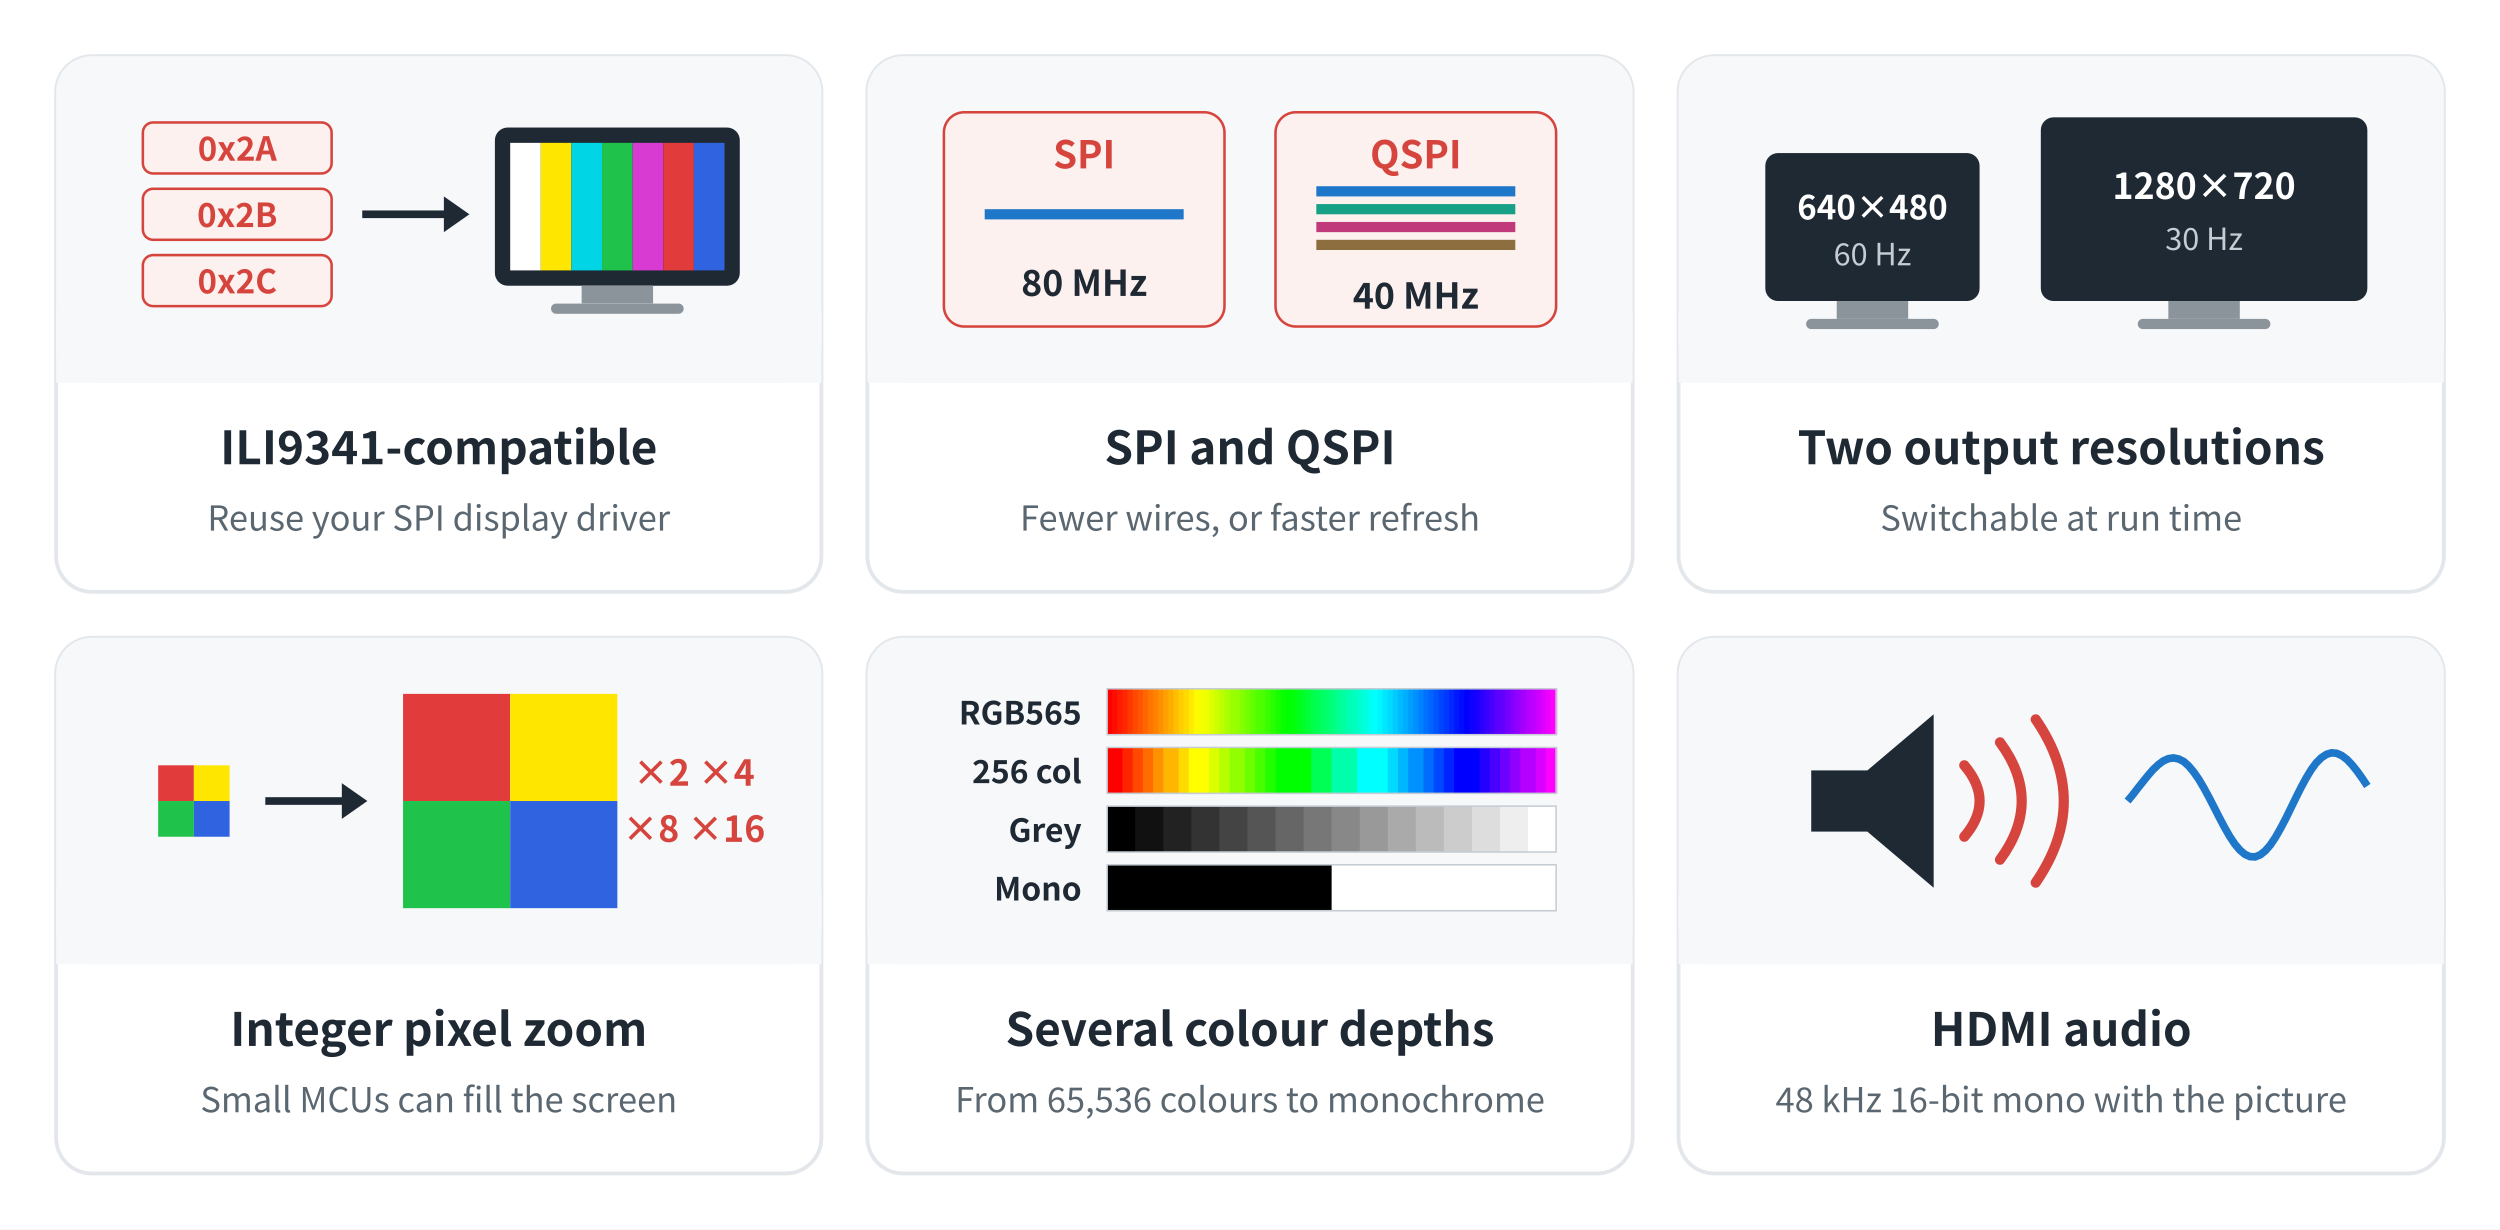
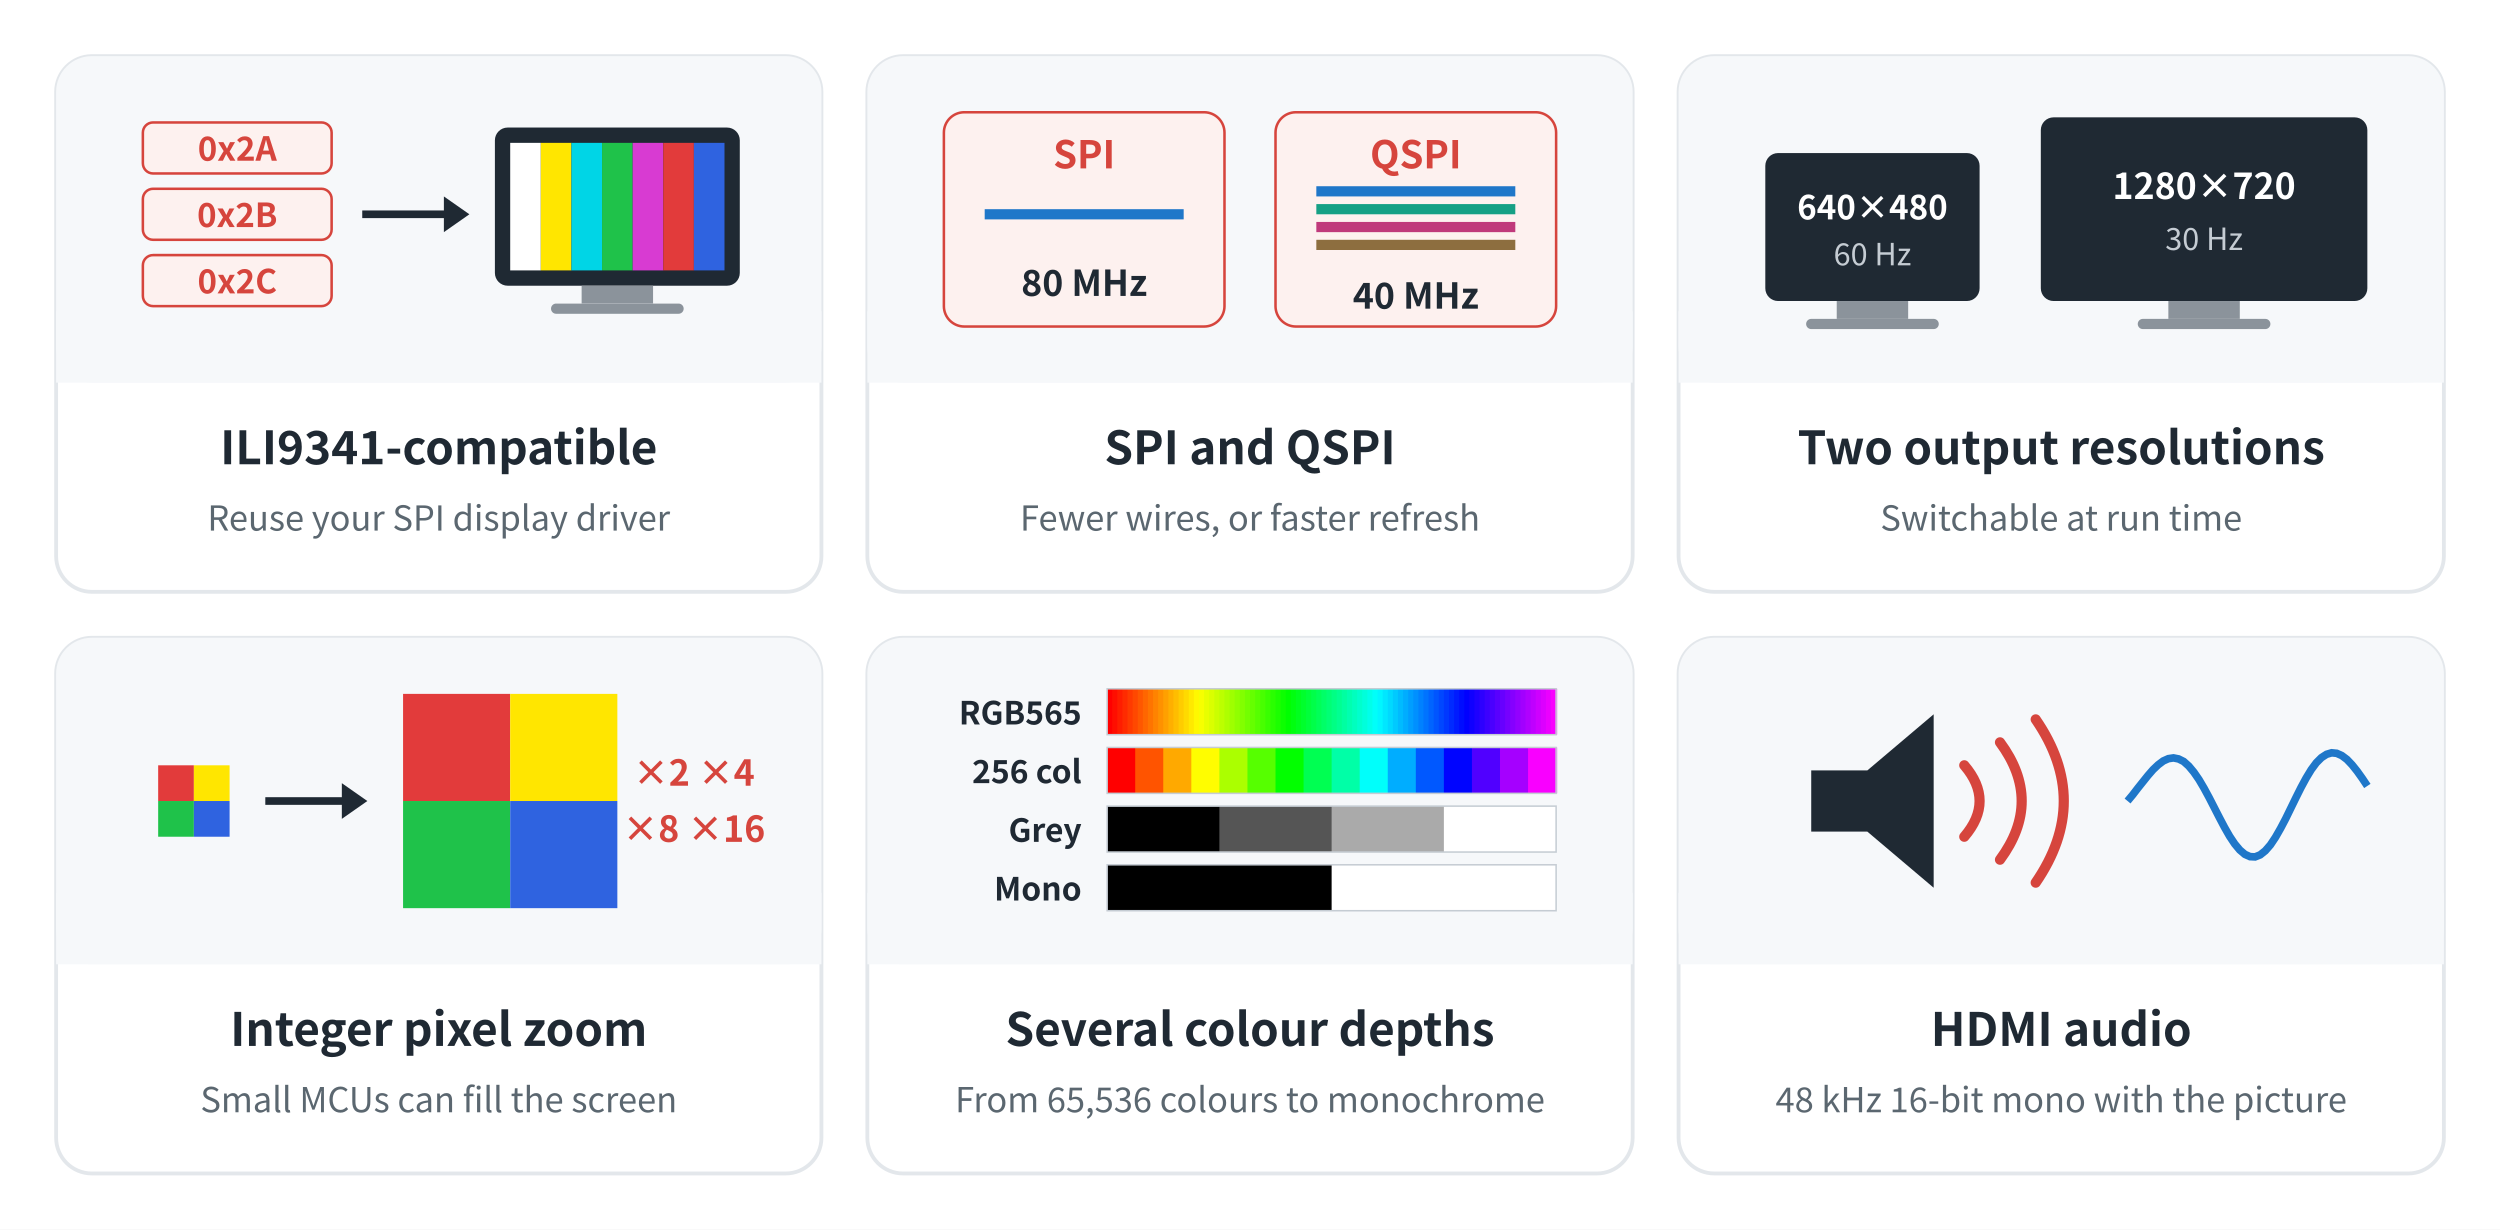
<svg xmlns="http://www.w3.org/2000/svg" viewBox="0 0 980 482" width="980" height="482" font-family="Noto Sans CJK SC, Source Han Sans SC, Microsoft YaHei, PingFang SC, Arial, sans-serif">
  <rect width="980" height="482" fill="#ffffff" />
  <rect x="22" y="22" width="300" height="210" rx="14" fill="#ffffff" stroke="#e3e7eb" stroke-width="1.5" />
  <rect x="22" y="22" width="300" height="128" rx="14" fill="#f6f8fa" />
  <rect x="22" y="122" width="300" height="28" fill="#f6f8fa" />
  <rect x="56" y="48" width="74" height="20" rx="4" fill="#fdf1ef" stroke="#d6453d" />
  <text x="93" y="63" font-size="13" text-anchor="middle" fill="#d6453d" font-weight="bold">0x2A</text>
  <rect x="56" y="74" width="74" height="20" rx="4" fill="#fdf1ef" stroke="#d6453d" />
  <text x="93" y="89" font-size="13" text-anchor="middle" fill="#d6453d" font-weight="bold">0x2B</text>
  <rect x="56" y="100" width="74" height="20" rx="4" fill="#fdf1ef" stroke="#d6453d" />
  <text x="93" y="115" font-size="13" text-anchor="middle" fill="#d6453d" font-weight="bold">0x2C</text>
  <path d="M142 84 h36" stroke="#1f2933" stroke-width="3" />
  <path d="M174 77 l10 7 l-10 7 z" fill="#1f2933" />
  <rect x="194" y="50" width="96" height="62" rx="5" fill="#1f2933" />
  <rect x="228.0" y="112" width="28" height="7" fill="#8b939b" />
  <rect x="216.0" y="119" width="52" height="4" rx="2" fill="#8b939b" />
  <rect x="200" y="56" width="12" height="50" fill="#ffffff" />
  <rect x="212" y="56" width="12" height="50" fill="#ffe600" />
  <rect x="224" y="56" width="12" height="50" fill="#00d5e6" />
  <rect x="236" y="56" width="12" height="50" fill="#1fc24a" />
  <rect x="248" y="56" width="12" height="50" fill="#d83bd2" />
  <rect x="260" y="56" width="12" height="50" fill="#e23b3b" />
  <rect x="272" y="56" width="12" height="50" fill="#2f63e0" />
  <text x="172.0" y="182" font-size="18" text-anchor="middle" fill="#1f2933" font-weight="bold">ILI9341-compatible</text>
  <text x="172.0" y="208" font-size="13.5" text-anchor="middle" fill="#5b6770" font-weight="normal">Reuse your SPI display driver</text>
  <rect x="340" y="22" width="300" height="210" rx="14" fill="#ffffff" stroke="#e3e7eb" stroke-width="1.5" />
  <rect x="340" y="22" width="300" height="128" rx="14" fill="#f6f8fa" />
  <rect x="340" y="122" width="300" height="28" fill="#f6f8fa" />
  <rect x="370" y="44" width="110" height="84" rx="8" fill="#fdf1ef" stroke="#d6453d" />
  <text x="425" y="66" font-size="15" text-anchor="middle" fill="#d6453d" font-weight="bold">SPI</text>
  <path d="M386 84 h78" stroke="#1f77c9" stroke-width="4" />
  <text x="425" y="116" font-size="14" text-anchor="middle" fill="#1f2933" font-weight="bold">80 MHz</text>
  <rect x="500" y="44" width="110" height="84" rx="8" fill="#fdf1ef" stroke="#d6453d" />
  <text x="555" y="66" font-size="15" text-anchor="middle" fill="#d6453d" font-weight="bold">QSPI</text>
  <path d="M516 75 h78" stroke="#1f77c9" stroke-width="4" />
  <path d="M516 82 h78" stroke="#16a085" stroke-width="4" />
  <path d="M516 89 h78" stroke="#c0397b" stroke-width="4" />
  <path d="M516 96 h78" stroke="#8d6e3f" stroke-width="4" />
  <text x="555" y="121" font-size="14" text-anchor="middle" fill="#1f2933" font-weight="bold">40 MHz</text>
  <text x="490.0" y="182" font-size="18" text-anchor="middle" fill="#1f2933" font-weight="bold">SPI and QSPI</text>
  <text x="490.0" y="208" font-size="13.5" text-anchor="middle" fill="#5b6770" font-weight="normal">Fewer wires, or faster refresh</text>
  <rect x="658" y="22" width="300" height="210" rx="14" fill="#ffffff" stroke="#e3e7eb" stroke-width="1.5" />
  <rect x="658" y="22" width="300" height="128" rx="14" fill="#f6f8fa" />
  <rect x="658" y="122" width="300" height="28" fill="#f6f8fa" />
  <rect x="692" y="60" width="84" height="58" rx="5" fill="#1f2933" />
  <rect x="720.0" y="118" width="28" height="7" fill="#8b939b" />
  <rect x="708.0" y="125" width="52" height="4" rx="2" fill="#8b939b" />
  <text x="734" y="86" font-size="13" text-anchor="middle" fill="#ffffff" font-weight="bold">640×480</text>
  <text x="734" y="104" font-size="12" text-anchor="middle" fill="#c5ccd3" font-weight="normal">60 Hz</text>
  <rect x="800" y="46" width="128" height="72" rx="5" fill="#1f2933" />
  <rect x="850.0" y="118" width="28" height="7" fill="#8b939b" />
  <rect x="838.0" y="125" width="52" height="4" rx="2" fill="#8b939b" />
  <text x="864" y="78" font-size="14" text-anchor="middle" fill="#ffffff" font-weight="bold">1280×720</text>
  <text x="864" y="98" font-size="12" text-anchor="middle" fill="#c5ccd3" font-weight="normal">30 Hz</text>
  <text x="808.0" y="182" font-size="18" text-anchor="middle" fill="#1f2933" font-weight="bold">Two output resolutions</text>
  <text x="808.0" y="208" font-size="13.5" text-anchor="middle" fill="#5b6770" font-weight="normal">Switchable at run time</text>
  <rect x="22" y="250" width="300" height="210" rx="14" fill="#ffffff" stroke="#e3e7eb" stroke-width="1.5" />
  <rect x="22" y="250" width="300" height="128" rx="14" fill="#f6f8fa" />
  <rect x="22" y="350" width="300" height="28" fill="#f6f8fa" />
  <rect x="62" y="300" width="14" height="14" fill="#e23b3b" />
  <rect x="76" y="300" width="14" height="14" fill="#ffe600" />
  <rect x="62" y="314" width="14" height="14" fill="#1fc24a" />
  <rect x="76" y="314" width="14" height="14" fill="#2f63e0" />
  <path d="M104 314 h34" stroke="#1f2933" stroke-width="3" />
  <path d="M134 307 l10 7 l-10 7 z" fill="#1f2933" />
  <rect x="158" y="272" width="42" height="42" fill="#e23b3b" />
  <rect x="200" y="272" width="42" height="42" fill="#ffe600" />
  <rect x="158" y="314" width="42" height="42" fill="#1fc24a" />
  <rect x="200" y="314" width="42" height="42" fill="#2f63e0" />
  <text x="272" y="308" font-size="14" text-anchor="middle" fill="#d6453d" font-weight="bold">×2 ×4</text>
  <text x="272" y="330" font-size="14" text-anchor="middle" fill="#d6453d" font-weight="bold">×8 ×16</text>
  <text x="172.0" y="410" font-size="18" text-anchor="middle" fill="#1f2933" font-weight="bold">Integer pixel zoom</text>
  <text x="172.0" y="436" font-size="13.5" text-anchor="middle" fill="#5b6770" font-weight="normal">Small MCUs can fill the screen</text>
  <rect x="340" y="250" width="300" height="210" rx="14" fill="#ffffff" stroke="#e3e7eb" stroke-width="1.5" />
  <rect x="340" y="250" width="300" height="128" rx="14" fill="#f6f8fa" />
  <rect x="340" y="350" width="300" height="28" fill="#f6f8fa" />
  <text x="424" y="284" font-size="12.5" text-anchor="end" fill="#1f2933" font-weight="bold">RGB565</text>
  <rect x="434.00" y="270" width="2.40" height="18" fill="#ff0000" />
-   <rect x="436.00" y="270" width="2.40" height="18" fill="#ff0c00" />
-   <rect x="438.00" y="270" width="2.40" height="18" fill="#ff1c00" />
-   <rect x="440.00" y="270" width="2.40" height="18" fill="#ff2800" />
-   <rect x="442.00" y="270" width="2.40" height="18" fill="#ff3800" />
+   <rect x="436.00" y="270" width="2.40" height="18" fill="#ff0e00" />
+   <rect x="438.00" y="270" width="2.40" height="18" fill="#ff1d00" />
+   <rect x="440.00" y="270" width="2.40" height="18" fill="#ff2b00" />
+   <rect x="442.00" y="270" width="2.40" height="18" fill="#ff3a00" />
  <rect x="444.00" y="270" width="2.40" height="18" fill="#ff4800" />
-   <rect x="446.00" y="270" width="2.40" height="18" fill="#ff5500" />
-   <rect x="448.00" y="270" width="2.40" height="18" fill="#ff6500" />
-   <rect x="450.00" y="270" width="2.40" height="18" fill="#ff7500" />
-   <rect x="452.00" y="270" width="2.40" height="18" fill="#ff8100" />
+   <rect x="446.00" y="270" width="2.40" height="18" fill="#ff5700" />
+   <rect x="448.00" y="270" width="2.40" height="18" fill="#ff6600" />
+   <rect x="450.00" y="270" width="2.40" height="18" fill="#ff7400" />
+   <rect x="452.00" y="270" width="2.40" height="18" fill="#ff8300" />
  <rect x="454.00" y="270" width="2.40" height="18" fill="#ff9100" />
-   <rect x="456.00" y="270" width="2.40" height="18" fill="#ffa100" />
-   <rect x="458.00" y="270" width="2.40" height="18" fill="#ffae00" />
-   <rect x="460.00" y="270" width="2.40" height="18" fill="#ffbe00" />
-   <rect x="462.00" y="270" width="2.40" height="18" fill="#ffce00" />
+   <rect x="456.00" y="270" width="2.40" height="18" fill="#ffa000" />
+   <rect x="458.00" y="270" width="2.40" height="18" fill="#ffaf00" />
+   <rect x="460.00" y="270" width="2.40" height="18" fill="#ffbd00" />
+   <rect x="462.00" y="270" width="2.40" height="18" fill="#ffcc00" />
  <rect x="464.00" y="270" width="2.40" height="18" fill="#ffda00" />
-   <rect x="466.00" y="270" width="2.40" height="18" fill="#ffea00" />
-   <rect x="468.00" y="270" width="2.40" height="18" fill="#fffa00" />
-   <rect x="470.00" y="270" width="2.40" height="18" fill="#f6ff00" />
-   <rect x="472.00" y="270" width="2.40" height="18" fill="#eeff00" />
-   <rect x="474.00" y="270" width="2.40" height="18" fill="#deff00" />
-   <rect x="476.00" y="270" width="2.40" height="18" fill="#cdff00" />
-   <rect x="478.00" y="270" width="2.40" height="18" fill="#bdff00" />
-   <rect x="480.00" y="270" width="2.40" height="18" fill="#acff00" />
-   <rect x="482.00" y="270" width="2.40" height="18" fill="#9cff00" />
-   <rect x="484.00" y="270" width="2.40" height="18" fill="#94ff00" />
-   <rect x="486.00" y="270" width="2.40" height="18" fill="#83ff00" />
+   <rect x="466.00" y="270" width="2.40" height="18" fill="#ffe900" />
+   <rect x="468.00" y="270" width="2.40" height="18" fill="#fff800" />
+   <rect x="470.00" y="270" width="2.40" height="18" fill="#f7ff00" />
+   <rect x="472.00" y="270" width="2.40" height="18" fill="#e8ff00" />
+   <rect x="474.00" y="270" width="2.40" height="18" fill="#daff00" />
+   <rect x="476.00" y="270" width="2.40" height="18" fill="#cbff00" />
+   <rect x="478.00" y="270" width="2.40" height="18" fill="#bcff00" />
+   <rect x="480.00" y="270" width="2.40" height="18" fill="#aeff00" />
+   <rect x="482.00" y="270" width="2.40" height="18" fill="#9fff00" />
+   <rect x="484.00" y="270" width="2.40" height="18" fill="#91ff00" />
+   <rect x="486.00" y="270" width="2.40" height="18" fill="#82ff00" />
  <rect x="488.00" y="270" width="2.40" height="18" fill="#73ff00" />
-   <rect x="490.00" y="270" width="2.40" height="18" fill="#62ff00" />
-   <rect x="492.00" y="270" width="2.40" height="18" fill="#52ff00" />
-   <rect x="494.00" y="270" width="2.40" height="18" fill="#4aff00" />
+   <rect x="490.00" y="270" width="2.40" height="18" fill="#65ff00" />
+   <rect x="492.00" y="270" width="2.40" height="18" fill="#56ff00" />
+   <rect x="494.00" y="270" width="2.40" height="18" fill="#48ff00" />
  <rect x="496.00" y="270" width="2.40" height="18" fill="#39ff00" />
-   <rect x="498.00" y="270" width="2.40" height="18" fill="#29ff00" />
-   <rect x="500.00" y="270" width="2.40" height="18" fill="#18ff00" />
-   <rect x="502.00" y="270" width="2.40" height="18" fill="#08ff00" />
+   <rect x="498.00" y="270" width="2.40" height="18" fill="#2aff00" />
+   <rect x="500.00" y="270" width="2.40" height="18" fill="#1cff00" />
+   <rect x="502.00" y="270" width="2.40" height="18" fill="#0dff00" />
  <rect x="504.00" y="270" width="2.40" height="18" fill="#00ff00" />
-   <rect x="506.00" y="270" width="2.40" height="18" fill="#00ff08" />
-   <rect x="508.00" y="270" width="2.40" height="18" fill="#00ff18" />
-   <rect x="510.00" y="270" width="2.40" height="18" fill="#00ff29" />
-   <rect x="512.00" y="270" width="2.40" height="18" fill="#00ff39" />
-   <rect x="514.00" y="270" width="2.40" height="18" fill="#00ff4a" />
-   <rect x="516.00" y="270" width="2.40" height="18" fill="#00ff5a" />
-   <rect x="518.00" y="270" width="2.40" height="18" fill="#00ff62" />
-   <rect x="520.00" y="270" width="2.40" height="18" fill="#00ff73" />
-   <rect x="522.00" y="270" width="2.40" height="18" fill="#00ff83" />
-   <rect x="524.00" y="270" width="2.40" height="18" fill="#00ff94" />
-   <rect x="526.00" y="270" width="2.40" height="18" fill="#00ffa4" />
-   <rect x="528.00" y="270" width="2.40" height="18" fill="#00ffb4" />
-   <rect x="530.00" y="270" width="2.40" height="18" fill="#00ffbd" />
+   <rect x="506.00" y="270" width="2.40" height="18" fill="#00ff0f" />
+   <rect x="508.00" y="270" width="2.40" height="18" fill="#00ff1e" />
+   <rect x="510.00" y="270" width="2.40" height="18" fill="#00ff2c" />
+   <rect x="512.00" y="270" width="2.40" height="18" fill="#00ff3b" />
+   <rect x="514.00" y="270" width="2.40" height="18" fill="#00ff49" />
+   <rect x="516.00" y="270" width="2.40" height="18" fill="#00ff58" />
+   <rect x="518.00" y="270" width="2.40" height="18" fill="#00ff67" />
+   <rect x="520.00" y="270" width="2.40" height="18" fill="#00ff75" />
+   <rect x="522.00" y="270" width="2.40" height="18" fill="#00ff84" />
+   <rect x="524.00" y="270" width="2.40" height="18" fill="#00ff92" />
+   <rect x="526.00" y="270" width="2.40" height="18" fill="#00ffa1" />
+   <rect x="528.00" y="270" width="2.40" height="18" fill="#00ffb0" />
+   <rect x="530.00" y="270" width="2.40" height="18" fill="#00ffbe" />
  <rect x="532.00" y="270" width="2.40" height="18" fill="#00ffcd" />
-   <rect x="534.00" y="270" width="2.40" height="18" fill="#00ffde" />
-   <rect x="536.00" y="270" width="2.40" height="18" fill="#00ffee" />
-   <rect x="538.00" y="270" width="2.40" height="18" fill="#00ffff" />
+   <rect x="534.00" y="270" width="2.40" height="18" fill="#00ffdb" />
+   <rect x="536.00" y="270" width="2.40" height="18" fill="#00ffea" />
+   <rect x="538.00" y="270" width="2.40" height="18" fill="#00fff9" />
  <rect x="540.00" y="270" width="2.40" height="18" fill="#00f6ff" />
-   <rect x="542.00" y="270" width="2.40" height="18" fill="#00e6ff" />
-   <rect x="544.00" y="270" width="2.40" height="18" fill="#00daff" />
+   <rect x="542.00" y="270" width="2.40" height="18" fill="#00e7ff" />
+   <rect x="544.00" y="270" width="2.40" height="18" fill="#00d9ff" />
  <rect x="546.00" y="270" width="2.40" height="18" fill="#00caff" />
-   <rect x="548.00" y="270" width="2.40" height="18" fill="#00baff" />
-   <rect x="550.00" y="270" width="2.40" height="18" fill="#00aeff" />
-   <rect x="552.00" y="270" width="2.40" height="18" fill="#009dff" />
-   <rect x="554.00" y="270" width="2.40" height="18" fill="#0091ff" />
+   <rect x="548.00" y="270" width="2.40" height="18" fill="#00bbff" />
+   <rect x="550.00" y="270" width="2.40" height="18" fill="#00adff" />
+   <rect x="552.00" y="270" width="2.40" height="18" fill="#009eff" />
+   <rect x="554.00" y="270" width="2.40" height="18" fill="#0090ff" />
  <rect x="556.00" y="270" width="2.40" height="18" fill="#0081ff" />
-   <rect x="558.00" y="270" width="2.40" height="18" fill="#0071ff" />
-   <rect x="560.00" y="270" width="2.40" height="18" fill="#0065ff" />
+   <rect x="558.00" y="270" width="2.40" height="18" fill="#0073ff" />
+   <rect x="560.00" y="270" width="2.40" height="18" fill="#0064ff" />
  <rect x="562.00" y="270" width="2.40" height="18" fill="#0055ff" />
-   <rect x="564.00" y="270" width="2.40" height="18" fill="#0044ff" />
+   <rect x="564.00" y="270" width="2.40" height="18" fill="#0047ff" />
  <rect x="566.00" y="270" width="2.40" height="18" fill="#0038ff" />
-   <rect x="568.00" y="270" width="2.40" height="18" fill="#0028ff" />
-   <rect x="570.00" y="270" width="2.40" height="18" fill="#0018ff" />
+   <rect x="568.00" y="270" width="2.40" height="18" fill="#002aff" />
+   <rect x="570.00" y="270" width="2.40" height="18" fill="#001bff" />
  <rect x="572.00" y="270" width="2.40" height="18" fill="#000cff" />
-   <rect x="574.00" y="270" width="2.40" height="18" fill="#0000ff" />
+   <rect x="574.00" y="270" width="2.40" height="18" fill="#0100ff" />
  <rect x="576.00" y="270" width="2.40" height="18" fill="#1000ff" />
-   <rect x="578.00" y="270" width="2.40" height="18" fill="#1800ff" />
-   <rect x="580.00" y="270" width="2.40" height="18" fill="#2900ff" />
-   <rect x="582.00" y="270" width="2.40" height="18" fill="#3900ff" />
+   <rect x="578.00" y="270" width="2.40" height="18" fill="#1e00ff" />
+   <rect x="580.00" y="270" width="2.40" height="18" fill="#2d00ff" />
+   <rect x="582.00" y="270" width="2.40" height="18" fill="#3c00ff" />
  <rect x="584.00" y="270" width="2.40" height="18" fill="#4a00ff" />
-   <rect x="586.00" y="270" width="2.40" height="18" fill="#5a00ff" />
-   <rect x="588.00" y="270" width="2.40" height="18" fill="#6200ff" />
-   <rect x="590.00" y="270" width="2.40" height="18" fill="#7300ff" />
-   <rect x="592.00" y="270" width="2.40" height="18" fill="#8300ff" />
-   <rect x="594.00" y="270" width="2.40" height="18" fill="#9400ff" />
-   <rect x="596.00" y="270" width="2.40" height="18" fill="#a400ff" />
-   <rect x="598.00" y="270" width="2.40" height="18" fill="#b400ff" />
-   <rect x="600.00" y="270" width="2.40" height="18" fill="#bd00ff" />
-   <rect x="602.00" y="270" width="2.40" height="18" fill="#cd00ff" />
-   <rect x="604.00" y="270" width="2.40" height="18" fill="#de00ff" />
-   <rect x="606.00" y="270" width="2.40" height="18" fill="#ee00ff" />
-   <rect x="608.00" y="270" width="2.40" height="18" fill="#ff00ff" />
+   <rect x="586.00" y="270" width="2.40" height="18" fill="#5900ff" />
+   <rect x="588.00" y="270" width="2.40" height="18" fill="#6700ff" />
+   <rect x="590.00" y="270" width="2.40" height="18" fill="#7600ff" />
+   <rect x="592.00" y="270" width="2.40" height="18" fill="#8500ff" />
+   <rect x="594.00" y="270" width="2.40" height="18" fill="#9300ff" />
+   <rect x="596.00" y="270" width="2.40" height="18" fill="#a200ff" />
+   <rect x="598.00" y="270" width="2.40" height="18" fill="#b000ff" />
+   <rect x="600.00" y="270" width="2.40" height="18" fill="#bf00ff" />
+   <rect x="602.00" y="270" width="2.40" height="18" fill="#ce00ff" />
+   <rect x="604.00" y="270" width="2.40" height="18" fill="#dc00ff" />
+   <rect x="606.00" y="270" width="2.40" height="18" fill="#eb00ff" />
+   <rect x="608.00" y="270" width="2.40" height="18" fill="#f900ff" />
  <rect x="434" y="270" width="176" height="18" fill="none" stroke="#c5ccd3" stroke-width="0.6" />
  <text x="424" y="307" font-size="12.5" text-anchor="end" fill="#1f2933" font-weight="bold">256 col</text>
-   <rect x="434.00" y="293" width="2.40" height="18" fill="#ff0000" />
-   <rect x="436.00" y="293" width="2.40" height="18" fill="#ff0000" />
-   <rect x="438.00" y="293" width="2.40" height="18" fill="#ff0000" />
-   <rect x="440.00" y="293" width="2.40" height="18" fill="#ff2400" />
-   <rect x="442.00" y="293" width="2.40" height="18" fill="#ff2400" />
-   <rect x="444.00" y="293" width="2.40" height="18" fill="#ff4800" />
-   <rect x="446.00" y="293" width="2.40" height="18" fill="#ff4800" />
-   <rect x="448.00" y="293" width="2.40" height="18" fill="#ff6d00" />
-   <rect x="450.00" y="293" width="2.40" height="18" fill="#ff6d00" />
-   <rect x="452.00" y="293" width="2.40" height="18" fill="#ff9100" />
-   <rect x="454.00" y="293" width="2.40" height="18" fill="#ff9100" />
-   <rect x="456.00" y="293" width="2.40" height="18" fill="#ffb600" />
-   <rect x="458.00" y="293" width="2.40" height="18" fill="#ffb600" />
-   <rect x="460.00" y="293" width="2.40" height="18" fill="#ffb600" />
-   <rect x="462.00" y="293" width="2.40" height="18" fill="#ffda00" />
-   <rect x="464.00" y="293" width="2.40" height="18" fill="#ffda00" />
-   <rect x="466.00" y="293" width="2.40" height="18" fill="#ffff00" />
-   <rect x="468.00" y="293" width="2.40" height="18" fill="#ffff00" />
-   <rect x="470.00" y="293" width="2.40" height="18" fill="#ffff00" />
-   <rect x="472.00" y="293" width="2.40" height="18" fill="#ffff00" />
-   <rect x="474.00" y="293" width="2.40" height="18" fill="#daff00" />
-   <rect x="476.00" y="293" width="2.40" height="18" fill="#daff00" />
-   <rect x="478.00" y="293" width="2.40" height="18" fill="#b6ff00" />
-   <rect x="480.00" y="293" width="2.40" height="18" fill="#b6ff00" />
-   <rect x="482.00" y="293" width="2.40" height="18" fill="#91ff00" />
-   <rect x="484.00" y="293" width="2.40" height="18" fill="#91ff00" />
-   <rect x="486.00" y="293" width="2.40" height="18" fill="#91ff00" />
-   <rect x="488.00" y="293" width="2.40" height="18" fill="#6dff00" />
-   <rect x="490.00" y="293" width="2.40" height="18" fill="#6dff00" />
-   <rect x="492.00" y="293" width="2.40" height="18" fill="#48ff00" />
-   <rect x="494.00" y="293" width="2.40" height="18" fill="#48ff00" />
-   <rect x="496.00" y="293" width="2.40" height="18" fill="#24ff00" />
-   <rect x="498.00" y="293" width="2.40" height="18" fill="#24ff00" />
-   <rect x="500.00" y="293" width="2.40" height="18" fill="#00ff00" />
-   <rect x="502.00" y="293" width="2.40" height="18" fill="#00ff00" />
-   <rect x="504.00" y="293" width="2.40" height="18" fill="#00ff00" />
-   <rect x="506.00" y="293" width="2.40" height="18" fill="#00ff00" />
-   <rect x="508.00" y="293" width="2.40" height="18" fill="#00ff00" />
-   <rect x="510.00" y="293" width="2.40" height="18" fill="#00ff00" />
-   <rect x="512.00" y="293" width="2.40" height="18" fill="#00ff00" />
-   <rect x="514.00" y="293" width="2.40" height="18" fill="#00ff55" />
-   <rect x="516.00" y="293" width="2.40" height="18" fill="#00ff55" />
-   <rect x="518.00" y="293" width="2.40" height="18" fill="#00ff55" />
-   <rect x="520.00" y="293" width="2.40" height="18" fill="#00ff55" />
-   <rect x="522.00" y="293" width="2.40" height="18" fill="#00ffaa" />
-   <rect x="524.00" y="293" width="2.40" height="18" fill="#00ffaa" />
-   <rect x="526.00" y="293" width="2.40" height="18" fill="#00ffaa" />
-   <rect x="528.00" y="293" width="2.40" height="18" fill="#00ffaa" />
-   <rect x="530.00" y="293" width="2.40" height="18" fill="#00ffaa" />
-   <rect x="532.00" y="293" width="2.40" height="18" fill="#00ffff" />
-   <rect x="534.00" y="293" width="2.40" height="18" fill="#00ffff" />
-   <rect x="536.00" y="293" width="2.40" height="18" fill="#00ffff" />
-   <rect x="538.00" y="293" width="2.40" height="18" fill="#00ffff" />
-   <rect x="540.00" y="293" width="2.40" height="18" fill="#00ffff" />
-   <rect x="542.00" y="293" width="2.40" height="18" fill="#00ffff" />
-   <rect x="544.00" y="293" width="2.40" height="18" fill="#00daff" />
-   <rect x="546.00" y="293" width="2.40" height="18" fill="#00daff" />
-   <rect x="548.00" y="293" width="2.40" height="18" fill="#00b6ff" />
-   <rect x="550.00" y="293" width="2.40" height="18" fill="#00b6ff" />
-   <rect x="552.00" y="293" width="2.40" height="18" fill="#0091ff" />
-   <rect x="554.00" y="293" width="2.40" height="18" fill="#0091ff" />
-   <rect x="556.00" y="293" width="2.40" height="18" fill="#0091ff" />
-   <rect x="558.00" y="293" width="2.40" height="18" fill="#006dff" />
-   <rect x="560.00" y="293" width="2.40" height="18" fill="#006dff" />
-   <rect x="562.00" y="293" width="2.40" height="18" fill="#0048ff" />
-   <rect x="564.00" y="293" width="2.40" height="18" fill="#0048ff" />
-   <rect x="566.00" y="293" width="2.40" height="18" fill="#0024ff" />
-   <rect x="568.00" y="293" width="2.40" height="18" fill="#0024ff" />
-   <rect x="570.00" y="293" width="2.40" height="18" fill="#0000ff" />
-   <rect x="572.00" y="293" width="2.40" height="18" fill="#0000ff" />
-   <rect x="574.00" y="293" width="2.40" height="18" fill="#0000ff" />
-   <rect x="576.00" y="293" width="2.40" height="18" fill="#0000ff" />
-   <rect x="578.00" y="293" width="2.40" height="18" fill="#0000ff" />
-   <rect x="580.00" y="293" width="2.40" height="18" fill="#2400ff" />
-   <rect x="582.00" y="293" width="2.40" height="18" fill="#2400ff" />
-   <rect x="584.00" y="293" width="2.40" height="18" fill="#4800ff" />
-   <rect x="586.00" y="293" width="2.40" height="18" fill="#4800ff" />
-   <rect x="588.00" y="293" width="2.40" height="18" fill="#6d00ff" />
-   <rect x="590.00" y="293" width="2.40" height="18" fill="#6d00ff" />
-   <rect x="592.00" y="293" width="2.40" height="18" fill="#9100ff" />
-   <rect x="594.00" y="293" width="2.40" height="18" fill="#9100ff" />
-   <rect x="596.00" y="293" width="2.40" height="18" fill="#b600ff" />
-   <rect x="598.00" y="293" width="2.40" height="18" fill="#b600ff" />
-   <rect x="600.00" y="293" width="2.40" height="18" fill="#b600ff" />
-   <rect x="602.00" y="293" width="2.40" height="18" fill="#da00ff" />
-   <rect x="604.00" y="293" width="2.40" height="18" fill="#da00ff" />
-   <rect x="606.00" y="293" width="2.40" height="18" fill="#ff00ff" />
-   <rect x="608.00" y="293" width="2.40" height="18" fill="#ff00ff" />
+   <rect x="434.00" y="293" width="11.40" height="18" fill="#ff0000" />
+   <rect x="445.00" y="293" width="11.40" height="18" fill="#ff5400" />
+   <rect x="456.00" y="293" width="11.40" height="18" fill="#ffa900" />
+   <rect x="467.00" y="293" width="11.40" height="18" fill="#fffd00" />
+   <rect x="478.00" y="293" width="11.40" height="18" fill="#abff00" />
+   <rect x="489.00" y="293" width="11.40" height="18" fill="#56ff00" />
+   <rect x="500.00" y="293" width="11.40" height="18" fill="#02ff00" />
+   <rect x="511.00" y="293" width="11.40" height="18" fill="#00ff52" />
+   <rect x="522.00" y="293" width="11.40" height="18" fill="#00ffa7" />
+   <rect x="533.00" y="293" width="11.40" height="18" fill="#00fffb" />
+   <rect x="544.00" y="293" width="11.40" height="18" fill="#00adff" />
+   <rect x="555.00" y="293" width="11.40" height="18" fill="#0058ff" />
+   <rect x="566.00" y="293" width="11.40" height="18" fill="#0004ff" />
+   <rect x="577.00" y="293" width="11.40" height="18" fill="#5000ff" />
+   <rect x="588.00" y="293" width="11.40" height="18" fill="#a500ff" />
+   <rect x="599.00" y="293" width="11.40" height="18" fill="#f900ff" />
  <rect x="434" y="293" width="176" height="18" fill="none" stroke="#c5ccd3" stroke-width="0.6" />
  <text x="424" y="330" font-size="12.5" text-anchor="end" fill="#1f2933" font-weight="bold">Grey</text>
-   <rect x="434.00" y="316" width="11.40" height="18" fill="#000000" />
-   <rect x="445.00" y="316" width="11.40" height="18" fill="#111111" />
-   <rect x="456.00" y="316" width="11.40" height="18" fill="#222222" />
-   <rect x="467.00" y="316" width="11.40" height="18" fill="#333333" />
-   <rect x="478.00" y="316" width="11.40" height="18" fill="#444444" />
-   <rect x="489.00" y="316" width="11.40" height="18" fill="#555555" />
-   <rect x="500.00" y="316" width="11.40" height="18" fill="#666666" />
-   <rect x="511.00" y="316" width="11.40" height="18" fill="#777777" />
-   <rect x="522.00" y="316" width="11.40" height="18" fill="#888888" />
-   <rect x="533.00" y="316" width="11.40" height="18" fill="#999999" />
-   <rect x="544.00" y="316" width="11.40" height="18" fill="#aaaaaa" />
-   <rect x="555.00" y="316" width="11.40" height="18" fill="#bbbbbb" />
-   <rect x="566.00" y="316" width="11.40" height="18" fill="#cccccc" />
-   <rect x="577.00" y="316" width="11.40" height="18" fill="#dddddd" />
-   <rect x="588.00" y="316" width="11.40" height="18" fill="#eeeeee" />
-   <rect x="599.00" y="316" width="11.40" height="18" fill="#ffffff" />
+   <rect x="434.00" y="316" width="44.40" height="18" fill="#000000" />
+   <rect x="478.00" y="316" width="44.40" height="18" fill="#555555" />
+   <rect x="522.00" y="316" width="44.40" height="18" fill="#aaaaaa" />
+   <rect x="566.00" y="316" width="44.40" height="18" fill="#ffffff" />
  <rect x="434" y="316" width="176" height="18" fill="none" stroke="#c5ccd3" stroke-width="0.6" />
  <text x="424" y="353" font-size="12.5" text-anchor="end" fill="#1f2933" font-weight="bold">Mono</text>
  <rect x="434.00" y="339" width="88.40" height="18" fill="#000000" />
  <rect x="522.00" y="339" width="88.40" height="18" fill="#ffffff" />
  <rect x="434" y="339" width="176" height="18" fill="none" stroke="#c5ccd3" stroke-width="0.6" />
  <text x="490.0" y="410" font-size="18" text-anchor="middle" fill="#1f2933" font-weight="bold">Several colour depths</text>
  <text x="490.0" y="436" font-size="13.5" text-anchor="middle" fill="#5b6770" font-weight="normal">From 65,536 colours to monochrome</text>
  <rect x="658" y="250" width="300" height="210" rx="14" fill="#ffffff" stroke="#e3e7eb" stroke-width="1.5" />
  <rect x="658" y="250" width="300" height="128" rx="14" fill="#f6f8fa" />
  <rect x="658" y="350" width="300" height="28" fill="#f6f8fa" />
  <path d="M710 302 h22 l26 -22 v68 l-26 -22 h-22 z" fill="#1f2933" />
  <path d="M770 300 q12 14 0 28" fill="none" stroke="#d6453d" stroke-width="4" stroke-linecap="round" />
  <path d="M784 291 q17 23 0 46" fill="none" stroke="#d6453d" stroke-width="4" stroke-linecap="round" />
  <path d="M798 282 q22 32 0 64" fill="none" stroke="#d6453d" stroke-width="4" stroke-linecap="round" />
  <polyline points="834.0,314.0 836.0,311.6 838.0,309.0 840.0,306.5 842.0,304.0 844.0,301.7 846.0,299.8 848.0,298.3 850.0,297.4 852.0,297.1 854.0,297.5 856.0,298.5 858.0,300.3 860.0,302.7 862.0,305.6 864.0,309.0 866.0,312.7 868.0,316.6 870.0,320.5 872.0,324.3 874.0,327.8 876.0,330.8 878.0,333.2 880.0,334.9 882.0,335.8 884.0,335.9 886.0,335.1 888.0,333.5 890.0,331.2 892.0,328.2 894.0,324.7 896.0,320.9 898.0,316.8 900.0,312.7 902.0,308.7 904.0,305.0 906.0,301.7 908.0,299.0 910.0,297.0 912.0,295.7 914.0,295.1 916.0,295.3 918.0,296.2 920.0,297.7 922.0,299.8 924.0,302.3 926.0,305.1 928.0,308.1" fill="none" stroke="#1f77c9" stroke-width="3" />
  <text x="808.0" y="410" font-size="18" text-anchor="middle" fill="#1f2933" font-weight="bold">HDMI audio</text>
  <text x="808.0" y="436" font-size="13.5" text-anchor="middle" fill="#5b6770" font-weight="normal">48 kHz 16-bit mono with the picture</text>
</svg>
